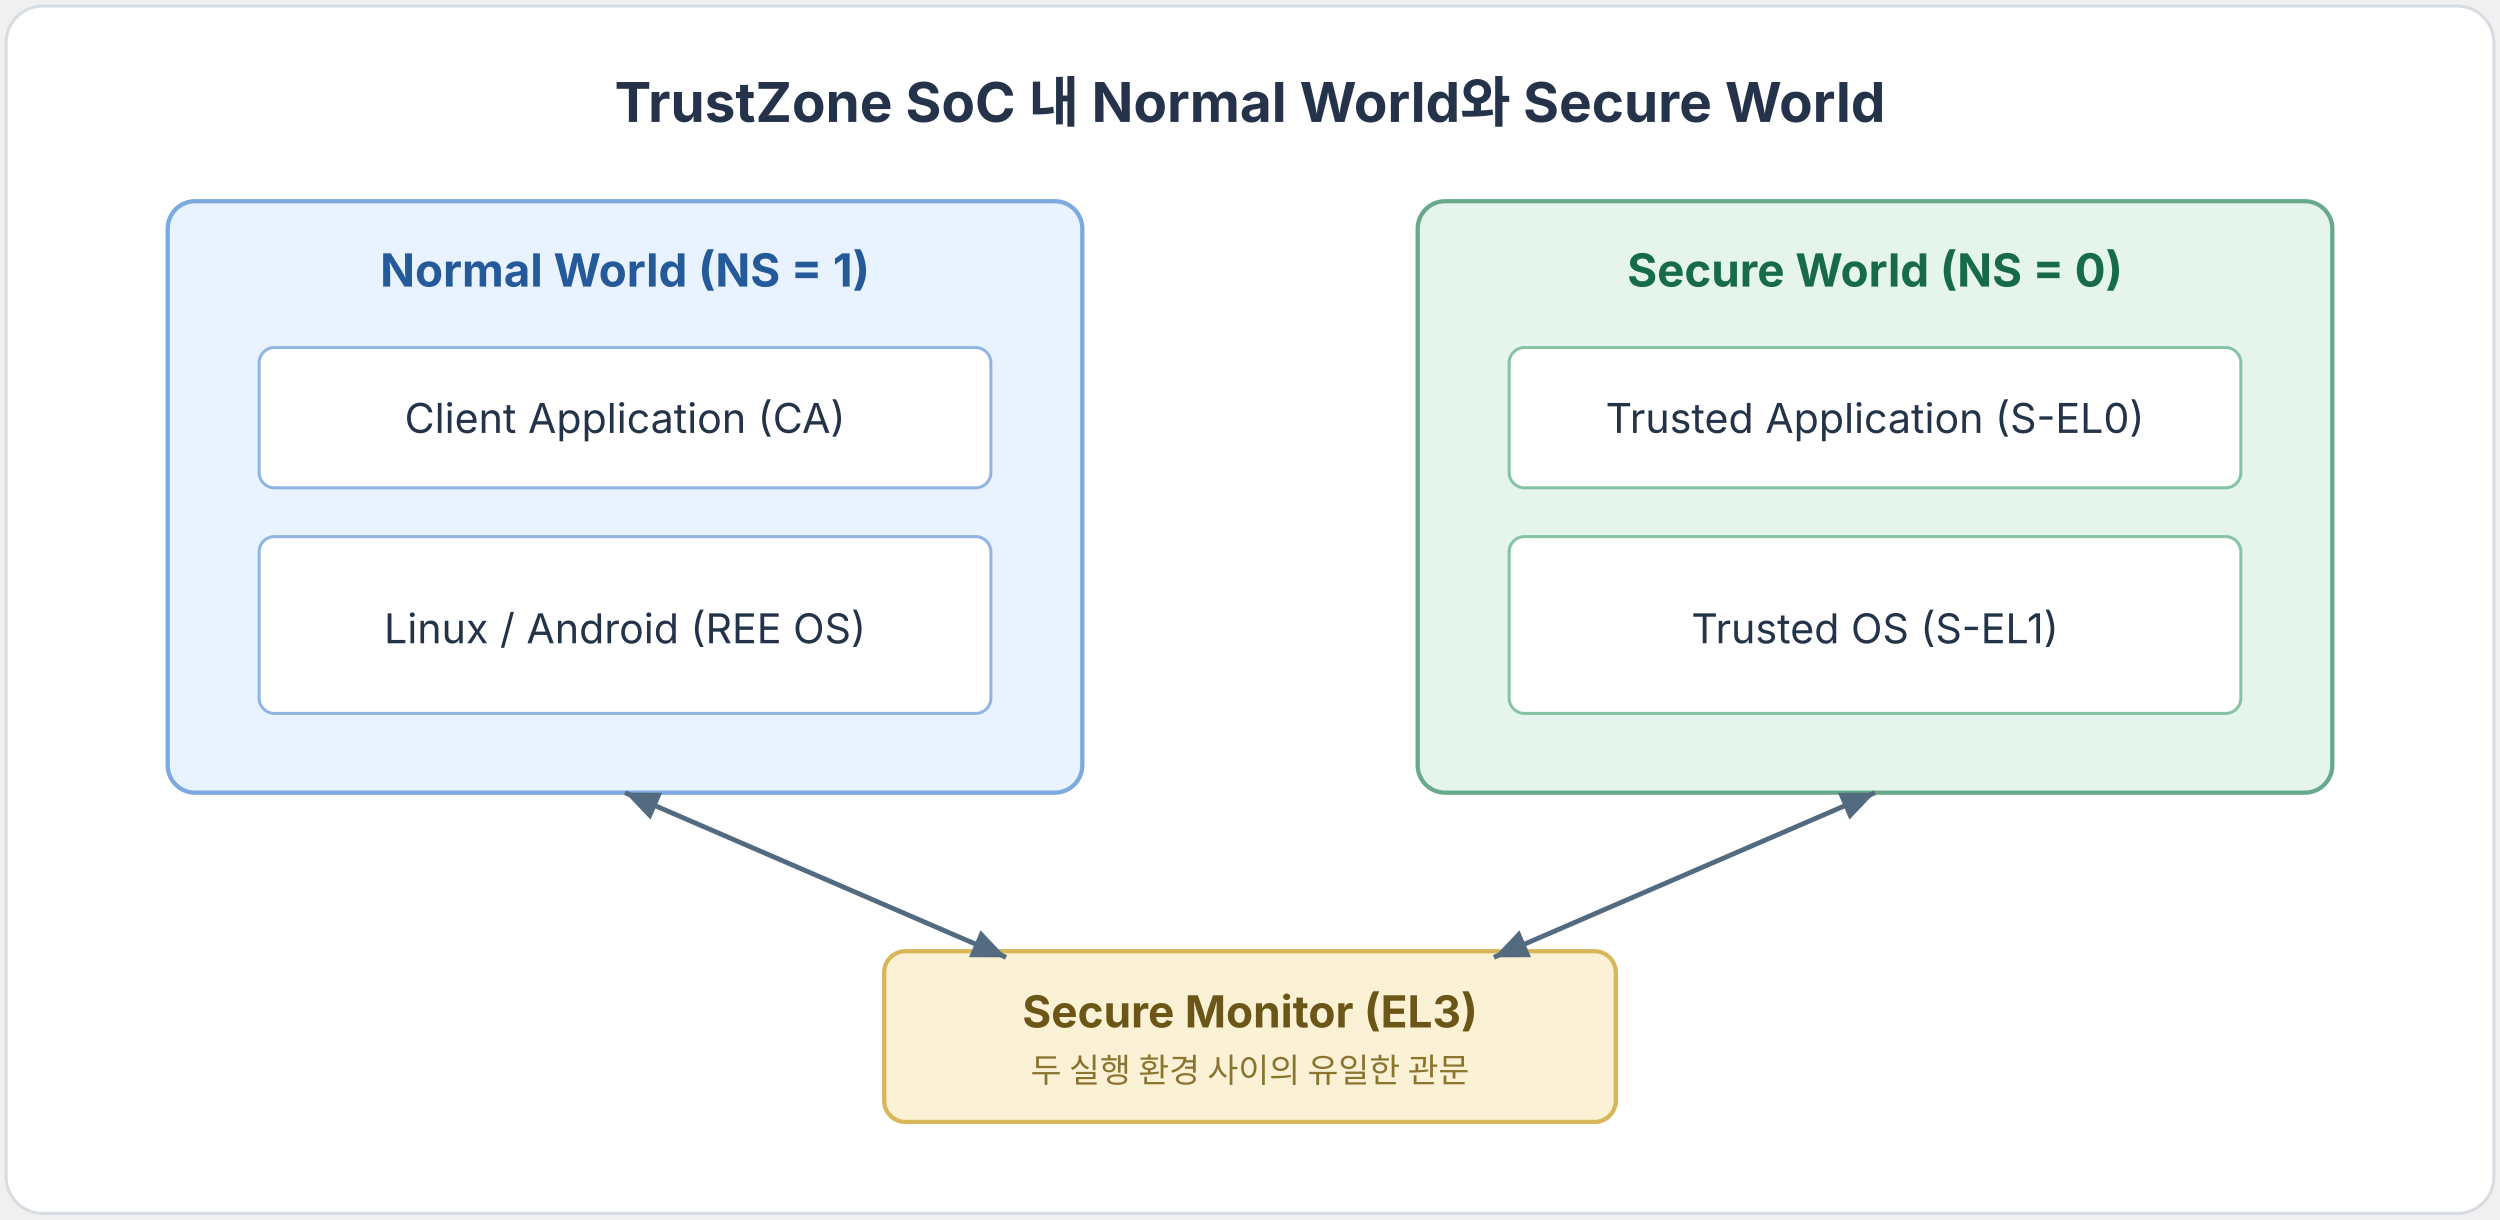
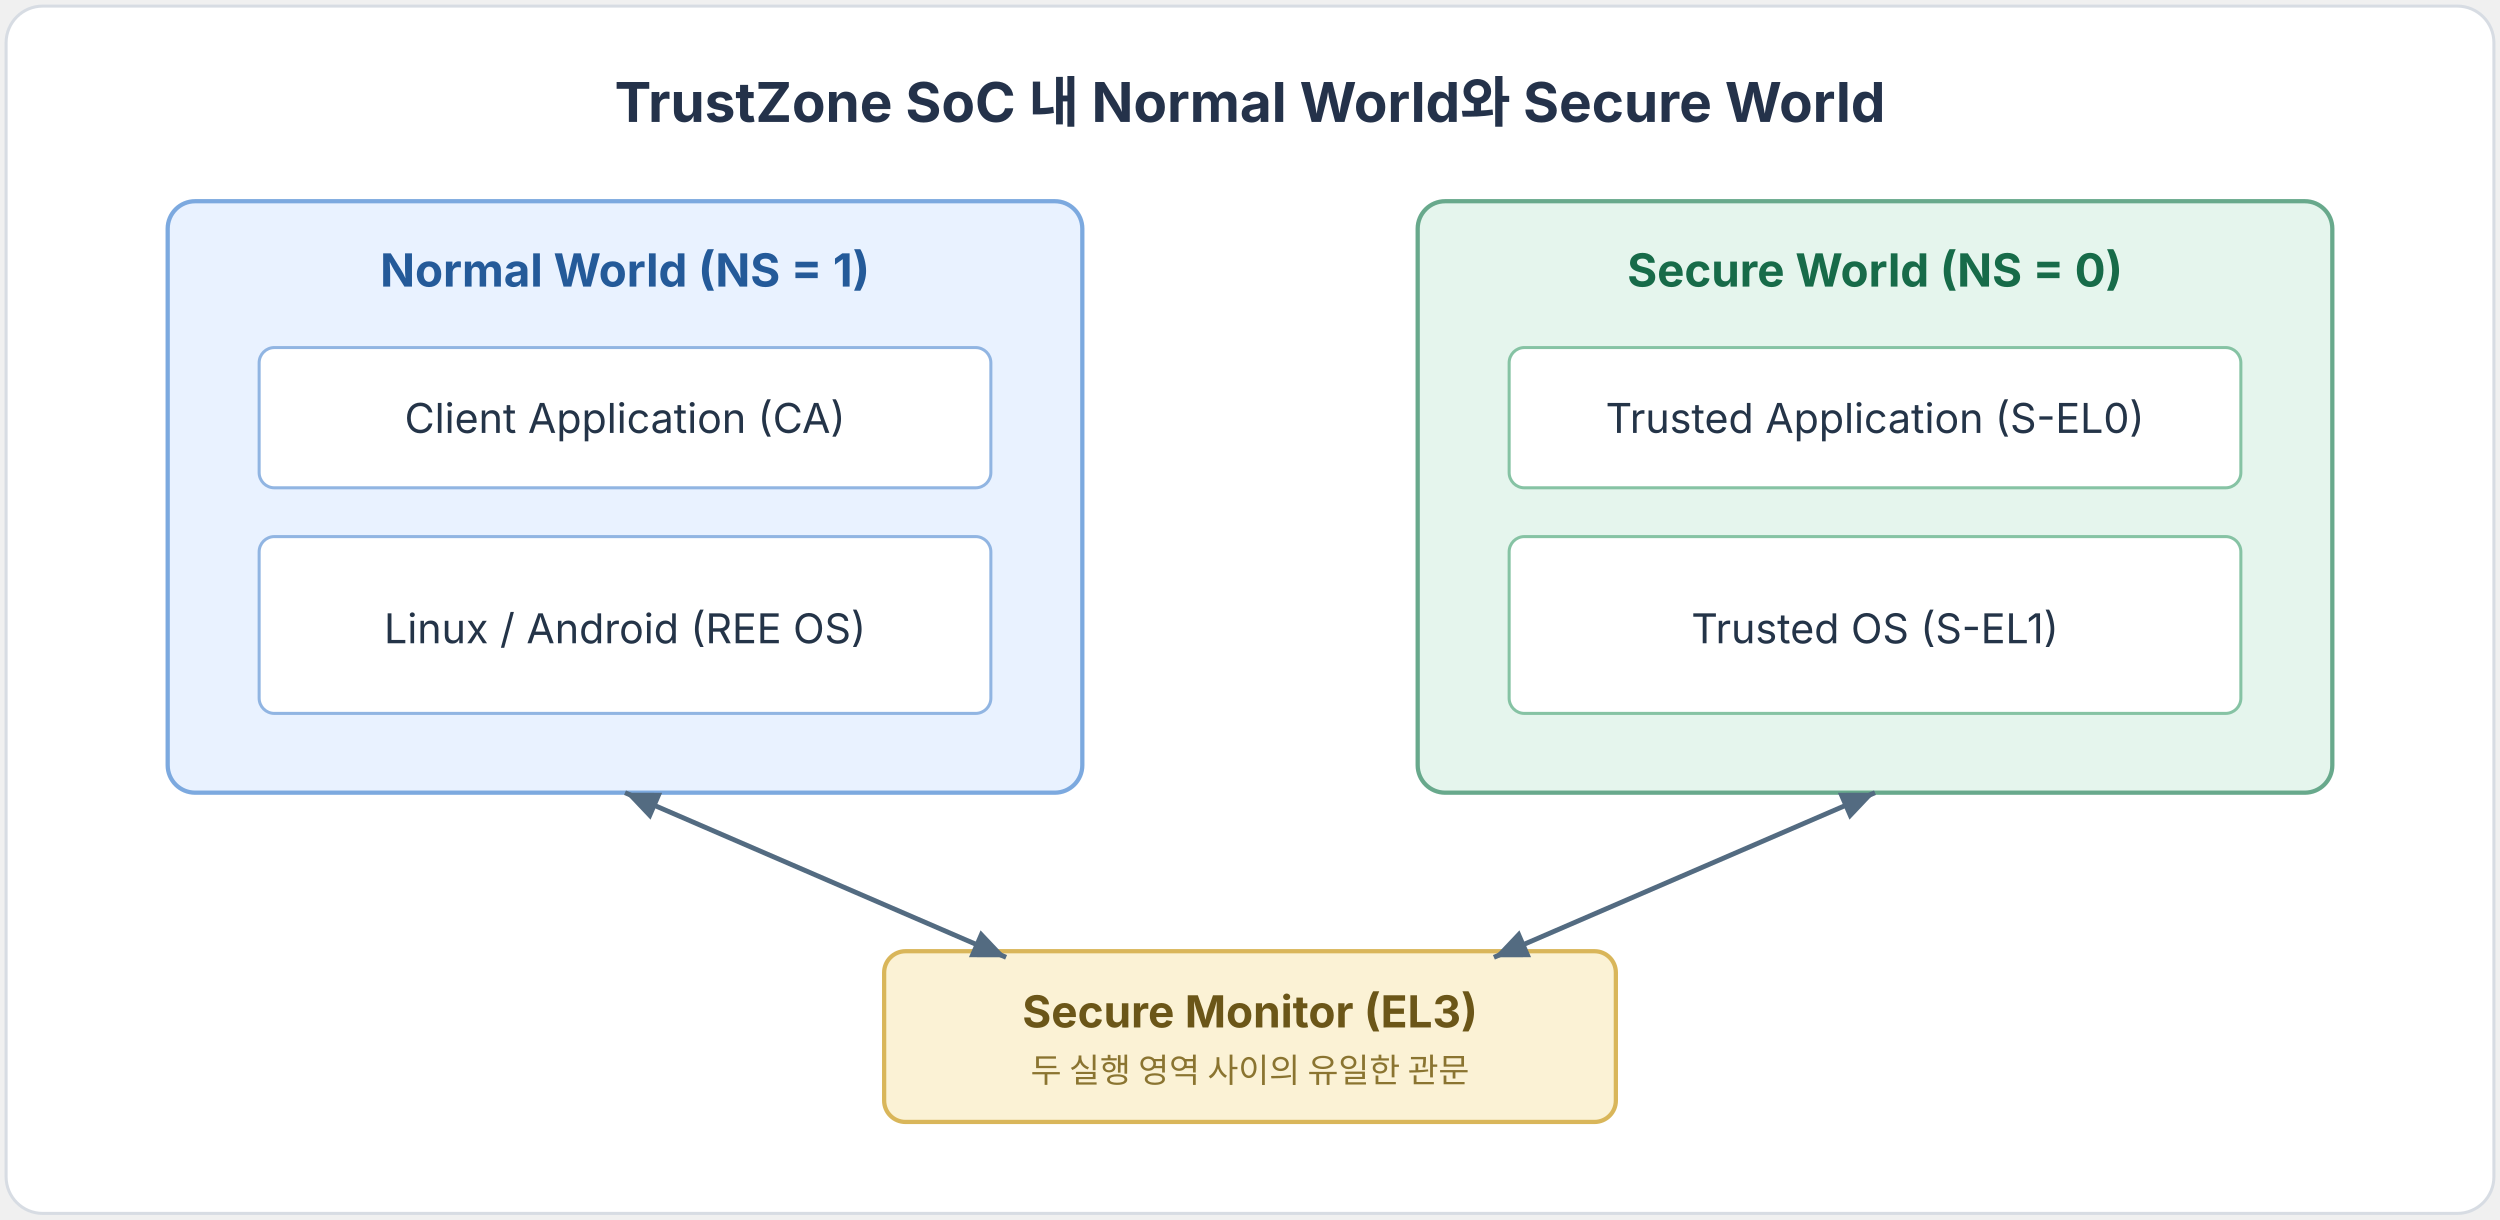
<svg xmlns="http://www.w3.org/2000/svg" viewBox="0 0 820 400" font-family="-apple-system,system-ui,'Segoe UI','Malgun Gothic','Apple SD Gothic Neo',sans-serif" role="img" aria-labelledby="t1">
  <defs>
    <marker id="ah1" markerWidth="9" markerHeight="9" refX="7" refY="3" orient="auto-start-reverse" markerUnits="strokeWidth">
      <path d="M0,0 L7,3 L0,6 Z" fill="#536B81" />
    </marker>
  </defs>
  <rect x="2" y="2" width="816" height="396" rx="12" fill="#ffffff" stroke="#d7dce3" />
  <text x="410" y="40" text-anchor="middle" fill="#24324a" font-size="18" font-weight="700">TrustZone SoC 내 Normal World와 Secure World</text>
  <rect x="55" y="66" width="300" height="194" rx="9" fill="#E9F2FF" stroke="#7CA9DF" stroke-width="1.4" />
  <text x="205" y="94" text-anchor="middle" fill="#245A99" font-size="15" font-weight="700">Normal World (NS = 1)</text>
  <rect x="85" y="114" width="240" height="46" rx="5" fill="#ffffff" stroke="#91B5E2" />
  <text x="205" y="142" text-anchor="middle" fill="#243448" font-size="13.5">Client Application (CA)</text>
  <rect x="85" y="176" width="240" height="58" rx="5" fill="#ffffff" stroke="#91B5E2" />
  <text x="205" y="211" text-anchor="middle" fill="#243448" font-size="13.5">Linux / Android (REE OS)</text>
  <rect x="465" y="66" width="300" height="194" rx="9" fill="#E5F5ED" stroke="#68A98C" stroke-width="1.4" />
  <text x="615" y="94" text-anchor="middle" fill="#176B49" font-size="15" font-weight="700">Secure World (NS = 0)</text>
  <rect x="495" y="114" width="240" height="46" rx="5" fill="#ffffff" stroke="#86C3A4" />
  <text x="615" y="142" text-anchor="middle" fill="#243448" font-size="13.5">Trusted Application (S-EL0)</text>
  <rect x="495" y="176" width="240" height="58" rx="5" fill="#ffffff" stroke="#86C3A4" />
  <text x="615" y="211" text-anchor="middle" fill="#243448" font-size="13.5">Trusted OS (S-EL1)</text>
  <rect x="290" y="312" width="240" height="56" rx="7" fill="#FBF2D5" stroke="#D9B65A" stroke-width="1.4" />
  <text x="410" y="337" text-anchor="middle" fill="#6B5618" font-size="14.5" font-weight="700">Secure Monitor (EL3)</text>
-   <text x="410" y="355" text-anchor="middle" fill="#8a7430" font-size="11">두 실행 환경 사이의 유일한 관문</text>
+   <text x="410" y="355" text-anchor="middle" fill="#8a7430" font-size="11">두 실행 영역 사이의 유일한 관문</text>
  <line x1="205" y1="260" x2="330" y2="314" stroke="#536B81" stroke-width="1.6" marker-start="url(#ah1)" marker-end="url(#ah1)" />
  <line x1="615" y1="260" x2="490" y2="314" stroke="#536B81" stroke-width="1.6" marker-start="url(#ah1)" marker-end="url(#ah1)" />
</svg>
